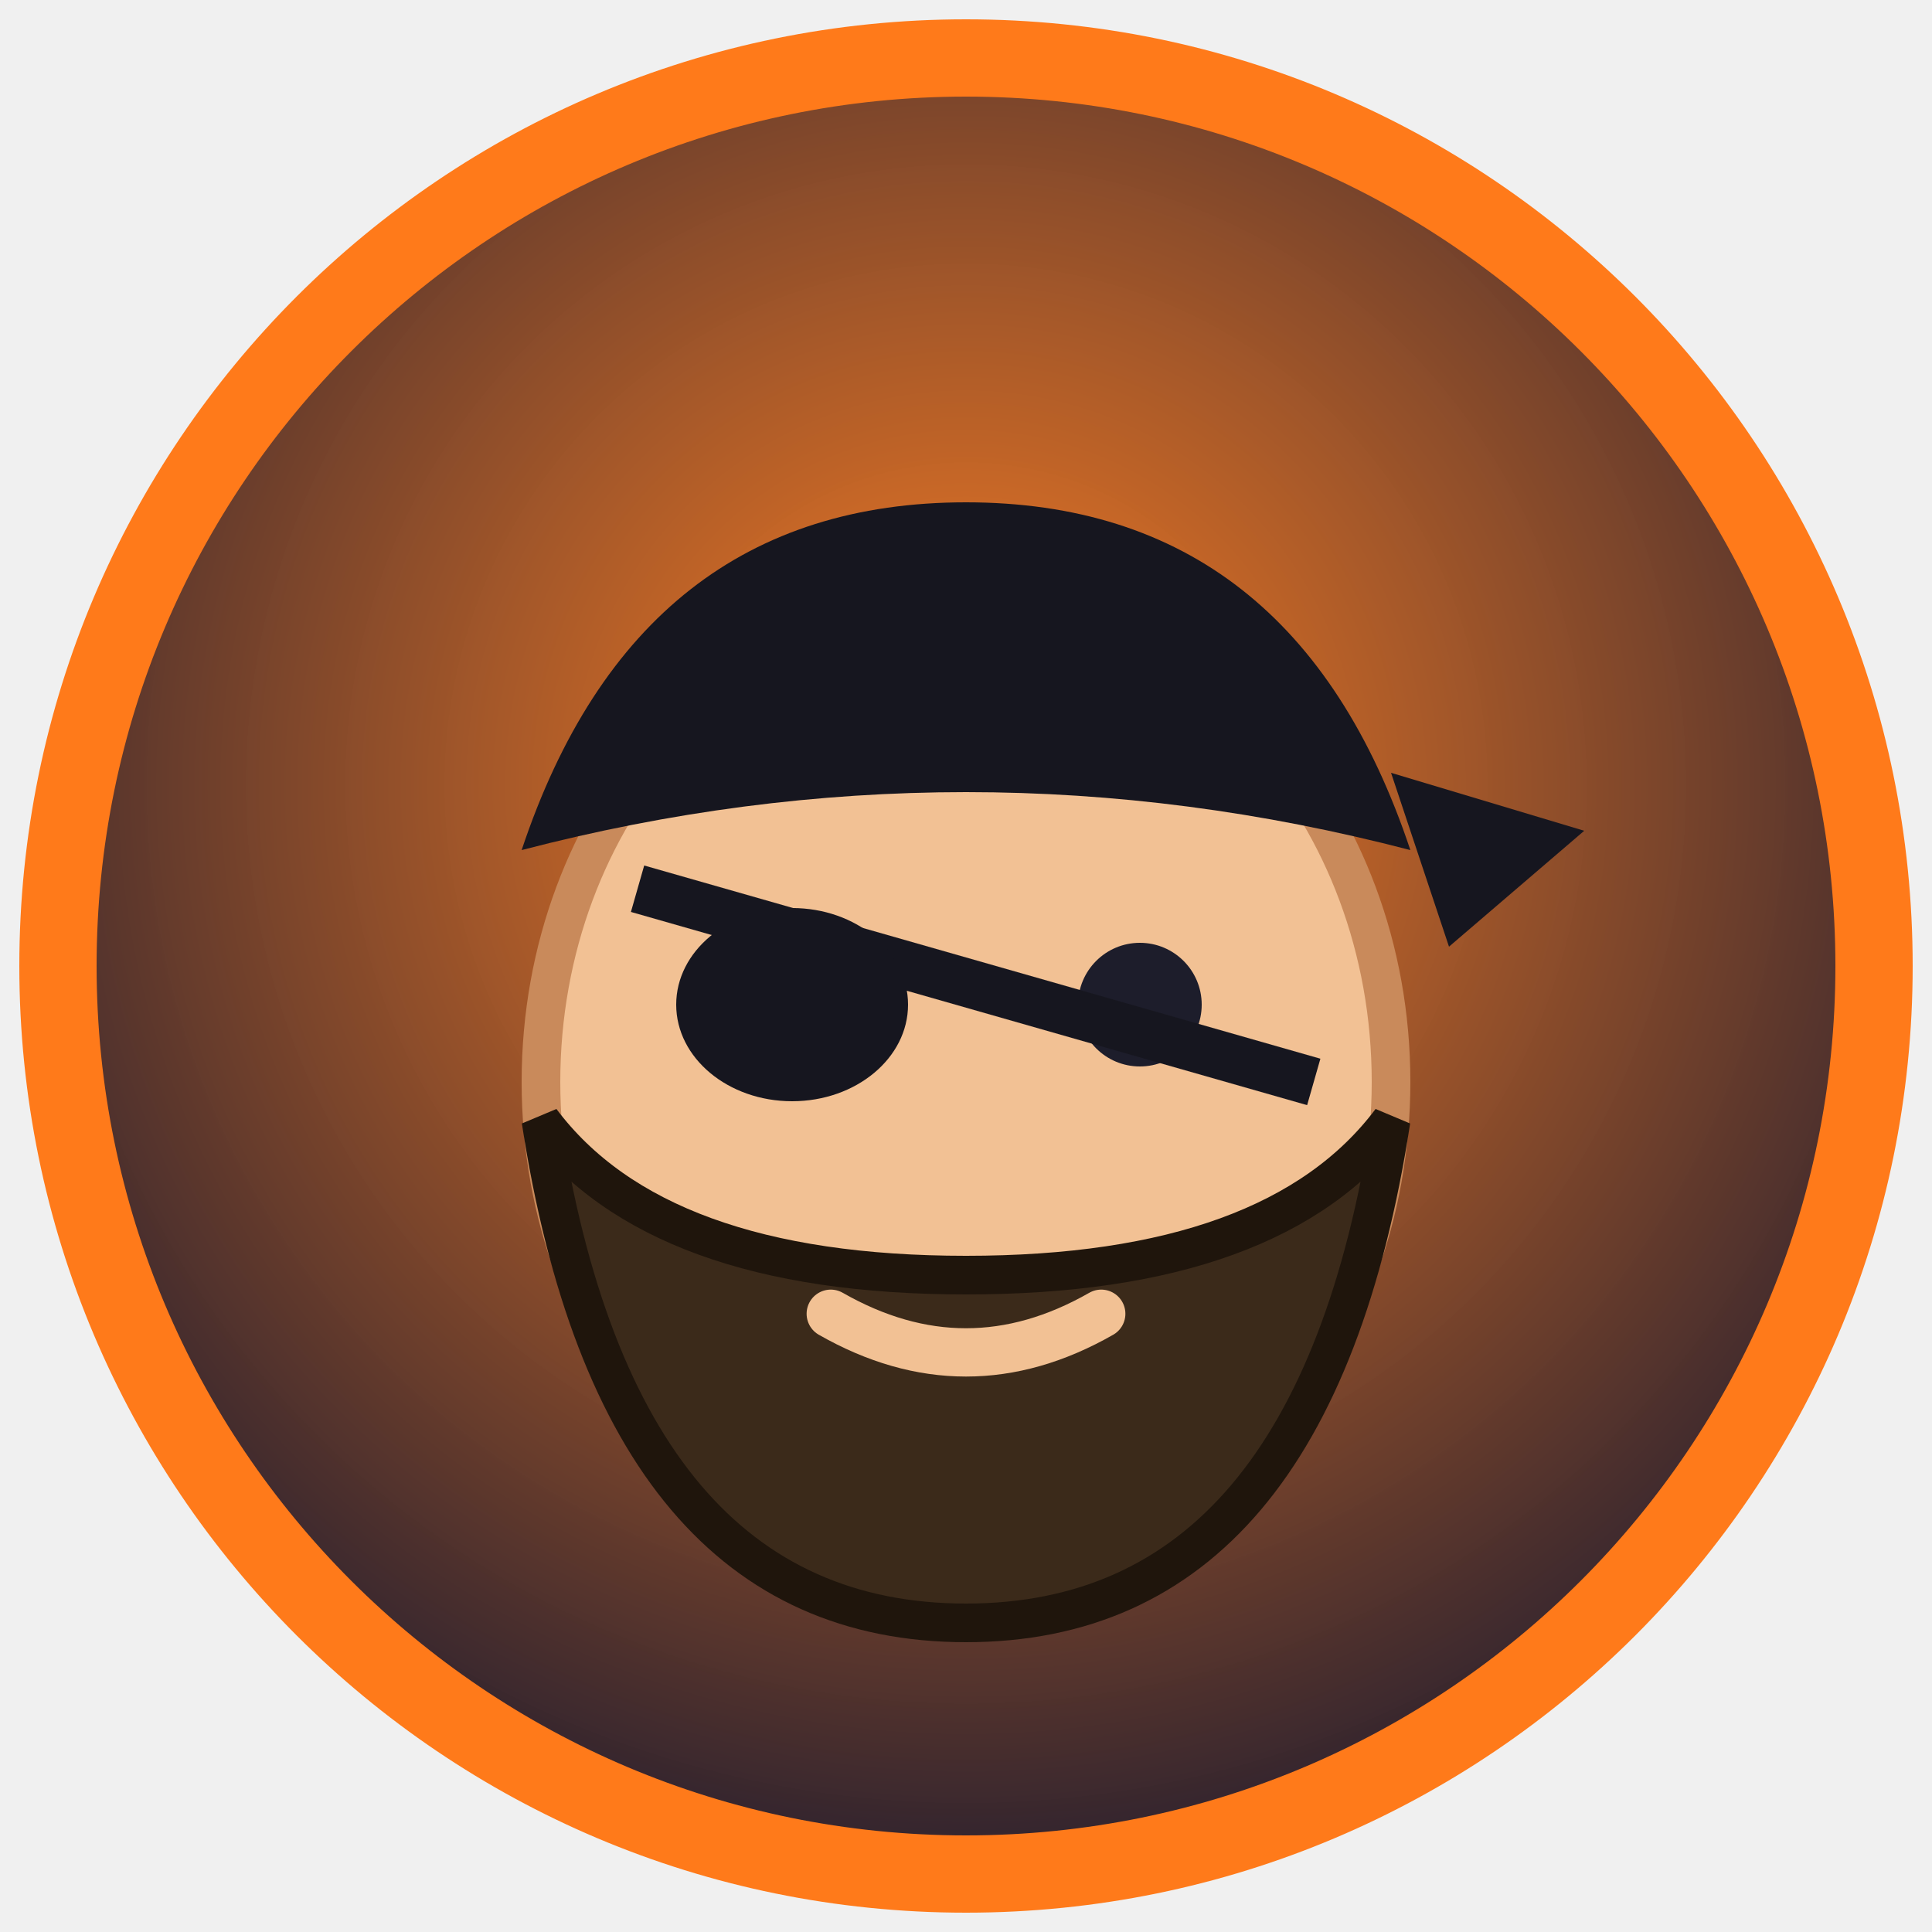
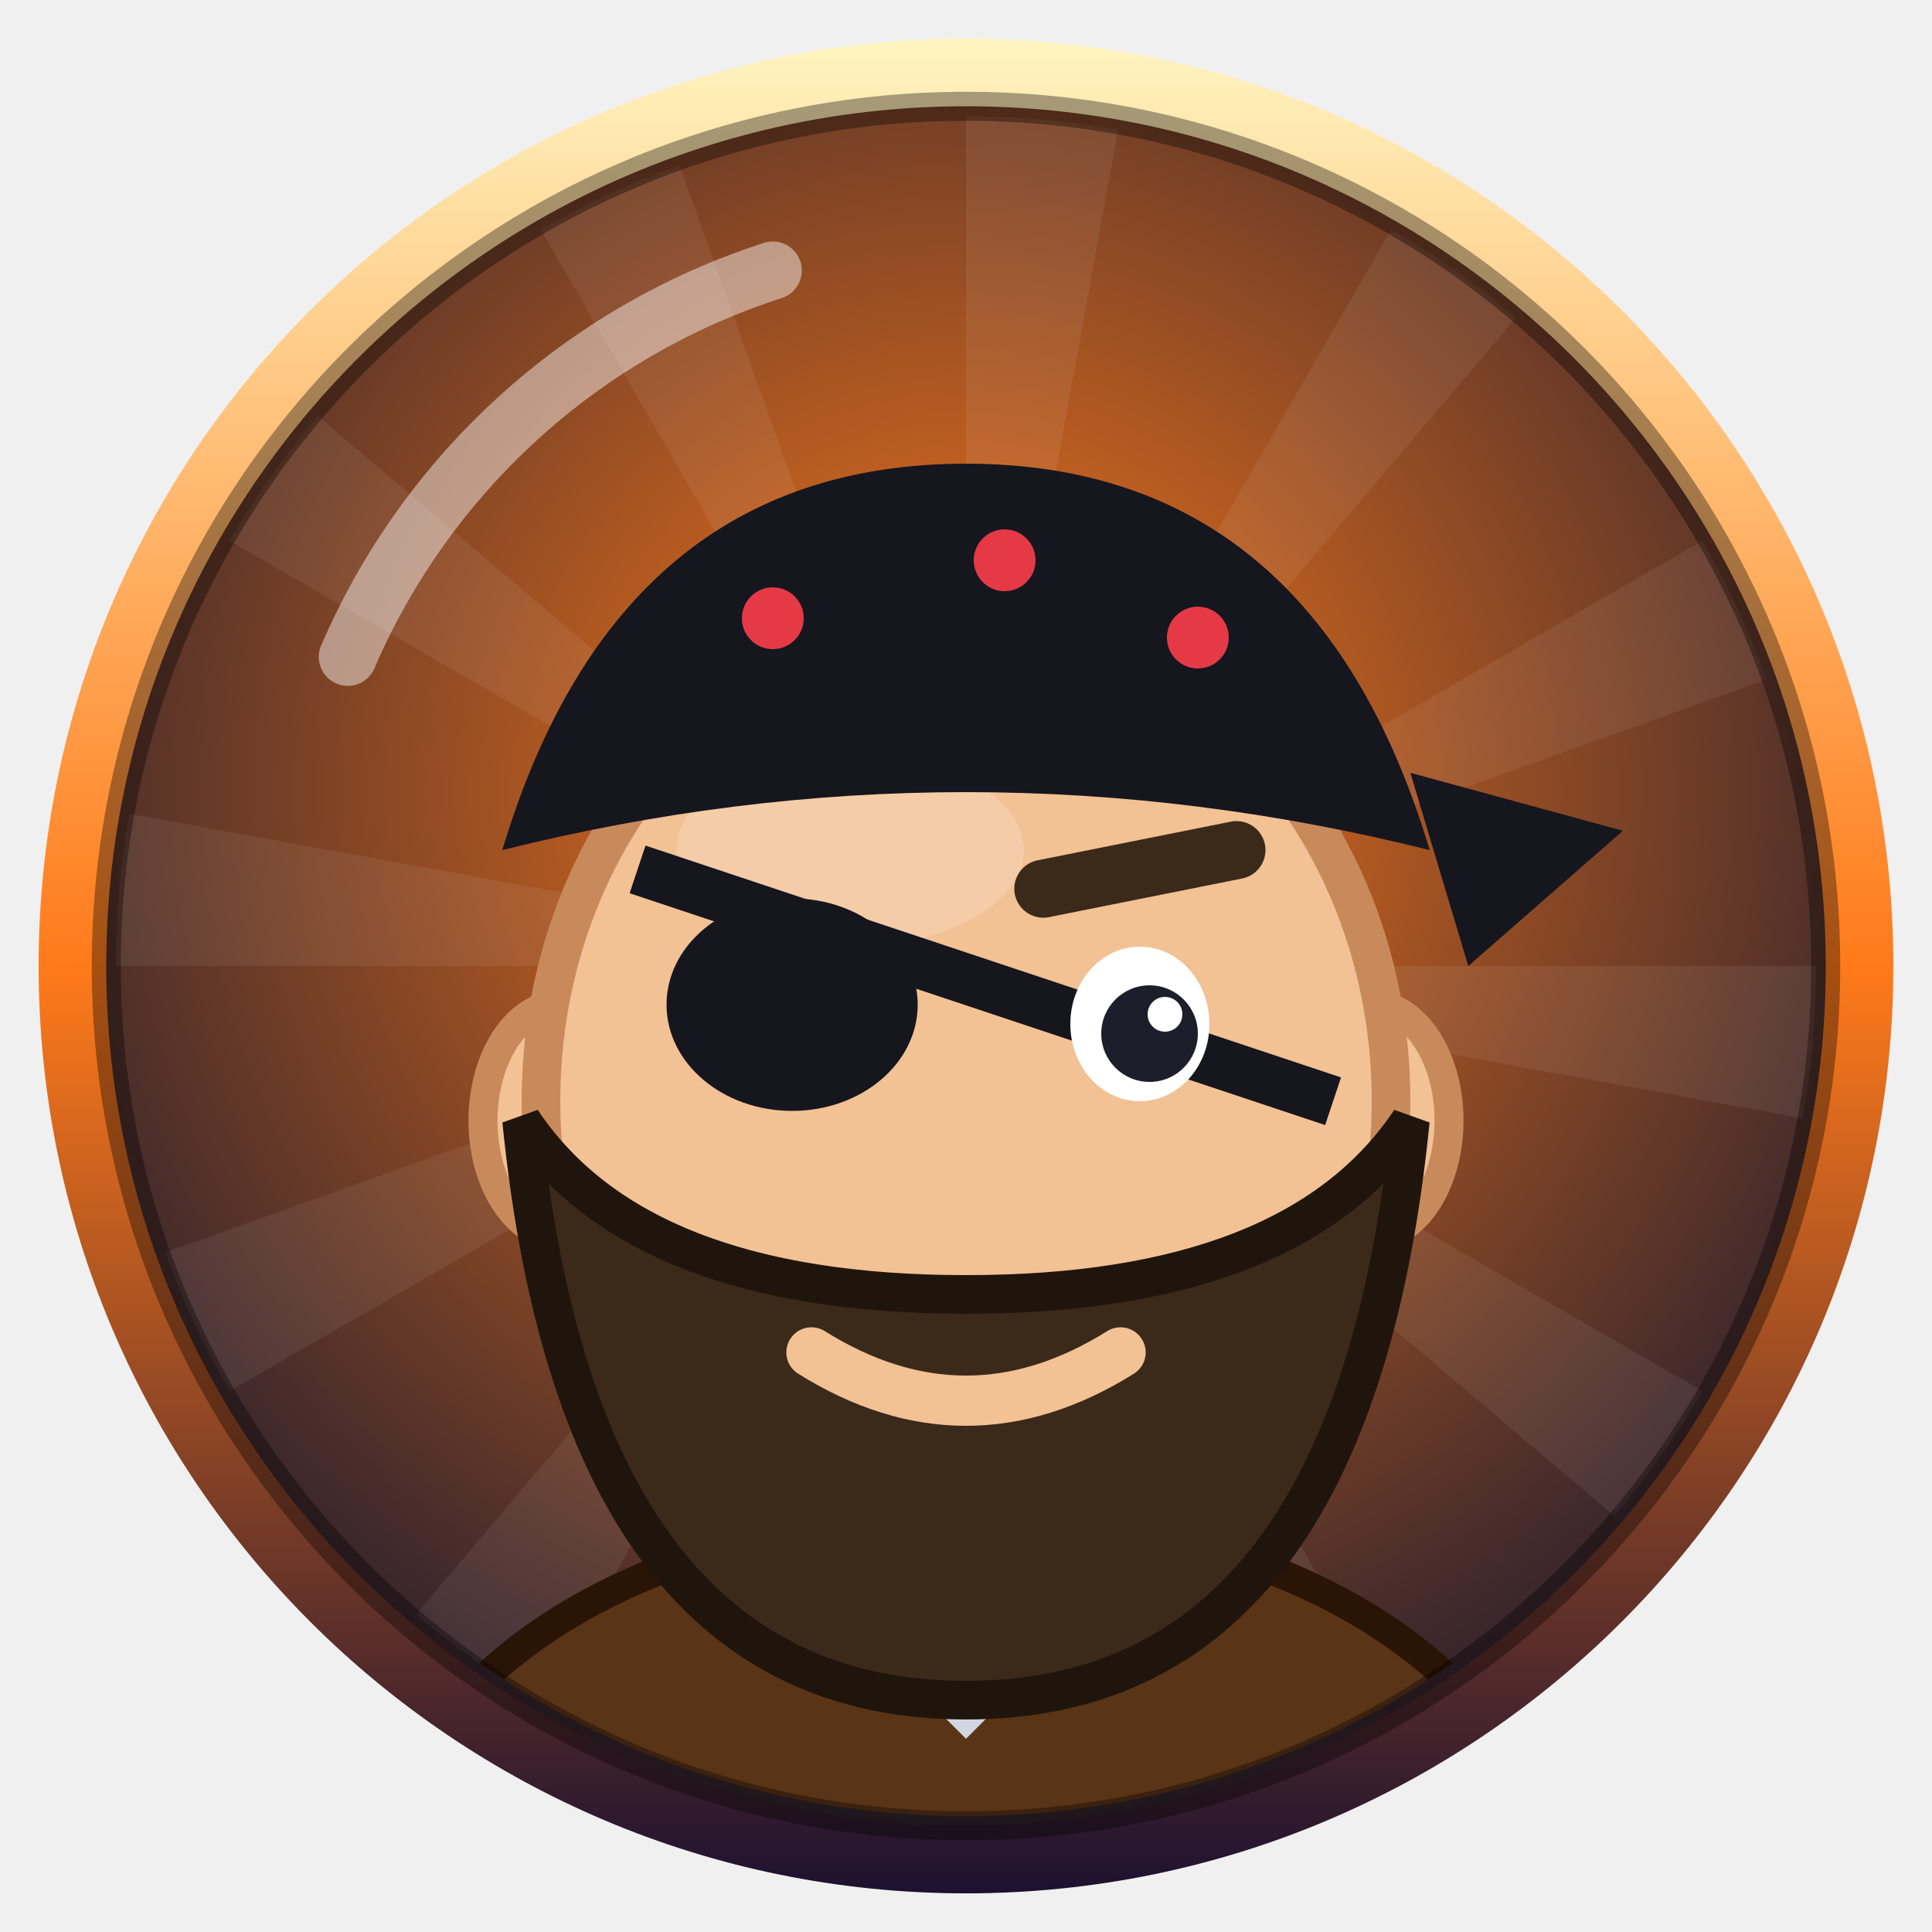
<svg xmlns="http://www.w3.org/2000/svg" width="512" height="512" viewBox="0 0 100 100">
  <defs>
-     <radialGradient id="cr16" cx=".5" cy=".4" r=".7">
-       <stop offset="0" stop-color="#ff7a1a" stop-opacity=".95" />
+     <radialGradient id="cr18" cx=".5" cy=".4" r=".7">
+       <stop offset="0" stop-color="#ff7a1a" />
      <stop offset="1" stop-color="#0a1230" />
    </radialGradient>
-     <clipPath id="cr16c">
-       <circle cx="50" cy="50" r="45" />
+     <linearGradient id="cr18r" x1="0" y1="0" x2="0" y2="1">
+       <stop offset="0" stop-color="#fff6c2" />
+       <stop offset=".5" stop-color="#ff7a1a" />
+       <stop offset="1" stop-color="#1a1030" />
+     </linearGradient>
+     <clipPath id="cr18c">
+       <circle cx="50" cy="50" r="44" />
    </clipPath>
  </defs>
-   <circle cx="50" cy="50" r="47" fill="url(#cr16)" stroke="#ff7a1a" stroke-width="4" />
-   <g clip-path="url(#cr16c)">
-     <ellipse cx="50" cy="56" rx="22" ry="25" fill="#f2c194" stroke="#c98a5b" stroke-width="2" />
-     <circle cx="59" cy="52" r="3.2" fill="#1d1d2b" />
-     <path d="M33 46 L68 56" stroke="#16161f" stroke-width="2.5" />
-     <ellipse cx="41" cy="52" rx="6" ry="5" fill="#16161f" />
-     <path d="M28 58 q4 26 22 26 q18 0 22 -26 q-6 8 -22 8 q-16 0 -22 -8z" fill="#3b2a1a" stroke="#1f150c" stroke-width="2" />
-     <path d="M43 68 q7 4 14 0" stroke="#f2c194" stroke-width="2.5" fill="none" stroke-linecap="round" />
-     <path d="M27 44 q6 -18 23 -18 q17 0 23 18 q-23 -6 -46 0z" fill="#16161f" />
-     <path d="M72 40 l10 3 l-7 6z" fill="#16161f" />
+   <circle cx="50" cy="50" r="48" fill="url(#cr18r)" />
+   <circle cx="50" cy="50" r="44.5" fill="url(#cr18)" />
+   <g clip-path="url(#cr18c)">
+     <g class="a-rays">
+       <path d="M50 50 L110 50 L109.031 60.742Z" fill="#fff" opacity=".07" />
+       <path d="M50 50 L101.962 80 L95.751 88.818Z" fill="#fff" opacity=".07" />
+       <path d="M50 50 L80 101.962 L70.213 106.493Z" fill="#fff" opacity=".07" />
+       <path d="M50 50 L50 110 L39.258 109.031Z" fill="#fff" opacity=".07" />
+       <path d="M50 50 L20 101.962 L11.182 95.751Z" fill="#fff" opacity=".07" />
+       <path d="M50 50 L-1.962 80 L-6.493 70.213Z" fill="#fff" opacity=".07" />
+       <path d="M50 50 L-10 50 L-9.031 39.258Z" fill="#fff" opacity=".07" />
+       <path d="M50 50 L-1.962 20 L4.249 11.182Z" fill="#fff" opacity=".07" />
+       <path d="M50 50 L20 -1.962 L29.787 -6.493Z" fill="#fff" opacity=".07" />
+       <path d="M50 50 L50 -10 L60.742 -9.031Z" fill="#fff" opacity=".07" />
+       <path d="M50 50 L80 -1.962 L88.818 4.249Z" fill="#fff" opacity=".07" />
+       <path d="M50 50 L101.962 20 L106.493 29.787Z" fill="#fff" opacity=".07" />
+     </g>
+     <path d="M18 100 q4 -20 32 -22 q28 2 32 22z" fill="#5a3416" stroke="#2a1405" stroke-width="1.5" />
+     <path d="M40 80 l10 10 l10 -10" fill="#d0d6e2" />
+     <g class="a-bob">
+       <ellipse cx="29" cy="58" rx="4" ry="6" fill="#f2c194" stroke="#c98a5b" stroke-width="1.5" />
+       <ellipse cx="71" cy="58" rx="4" ry="6" fill="#f2c194" stroke="#c98a5b" stroke-width="1.5" />
+       <ellipse cx="50" cy="57" rx="22" ry="25" fill="#f2c194" stroke="#c98a5b" stroke-width="2" />
+       <ellipse cx="44" cy="44" rx="9" ry="5" fill="#fff" opacity=".18" />
+       <path d="M27 58 q3 30 23 30 q20 0 23 -30 q-6 9 -23 9 q-17 0 -23 -9z" fill="#3b2a1a" stroke="#1f150c" stroke-width="2" />
+       <path d="M42 70 q8 5 16 0" stroke="#f2c194" stroke-width="2.6" fill="none" stroke-linecap="round" />
+       <path d="M33 45 L69 57" stroke="#16161f" stroke-width="2.6" />
+       <ellipse cx="41" cy="52" rx="6.5" ry="5.5" fill="#16161f" />
+       <ellipse cx="59" cy="53" rx="3.6" ry="4" fill="#fff" />
+       <circle cx="59.5" cy="53.5" r="2.5" fill="#1d1d2b" />
+       <circle cx="60.3" cy="52.5" r=".9" fill="#fff" />
+       <g class="a-blink" transform="scale(1 0)">
+         <ellipse cx="59" cy="53" rx="4" ry="4.4" fill="#f2c194" />
+       </g>
+       <path d="M54 46 l10 -2" stroke="#3b2a1a" stroke-width="3" stroke-linecap="round" />
+       <path d="M26 44 q6 -20 24 -20 q18 0 24 20 q-24 -6 -48 0z" fill="#16161f" />
+       <path d="M73 40 l11 3 l-8 7z" fill="#16161f" />
+       <circle cx="40" cy="32" r="1.6" fill="#e63946" />
+       <circle cx="52" cy="29" r="1.6" fill="#e63946" />
+       <circle cx="62" cy="33" r="1.6" fill="#e63946" />
+     </g>
  </g>
+   <circle cx="50" cy="50" r="44.5" fill="none" stroke="#000" stroke-opacity=".35" stroke-width="1.5" />
+   <path class="a-shine" d="M18 34 a36 36 0 0 1 22 -20" stroke="#fff" stroke-width="3" fill="none" stroke-linecap="round" opacity=".45" />
</svg>
